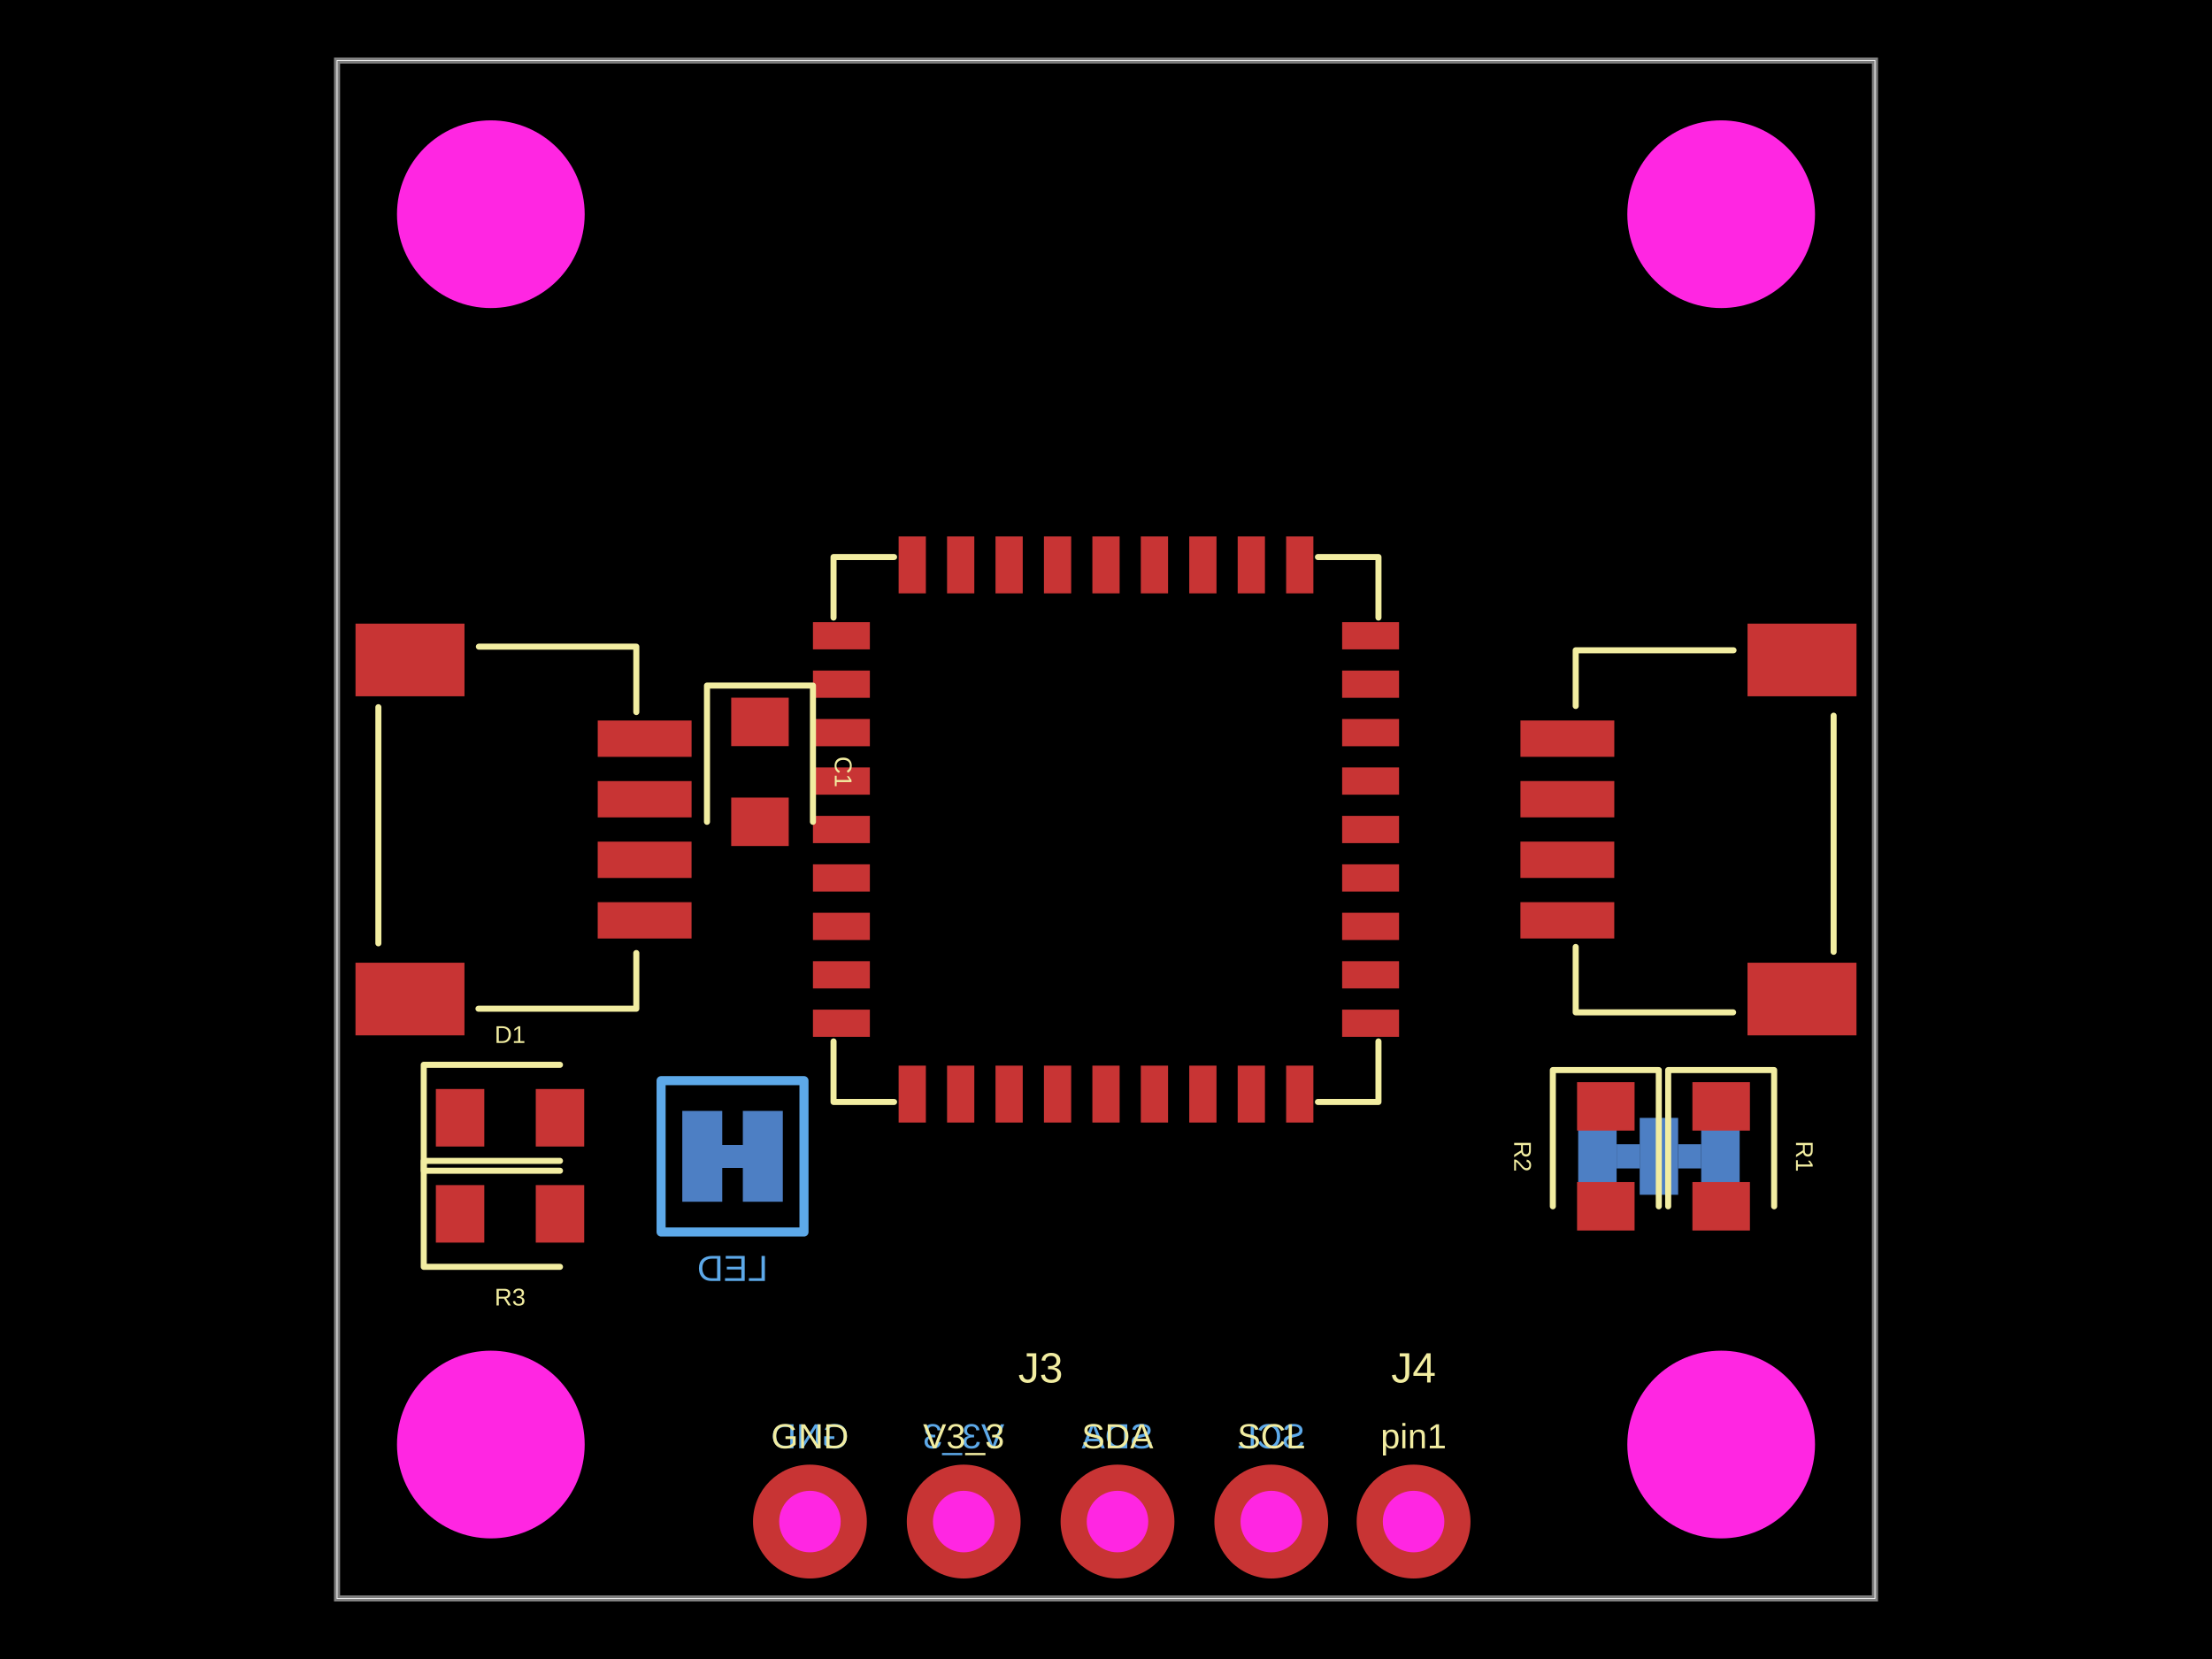
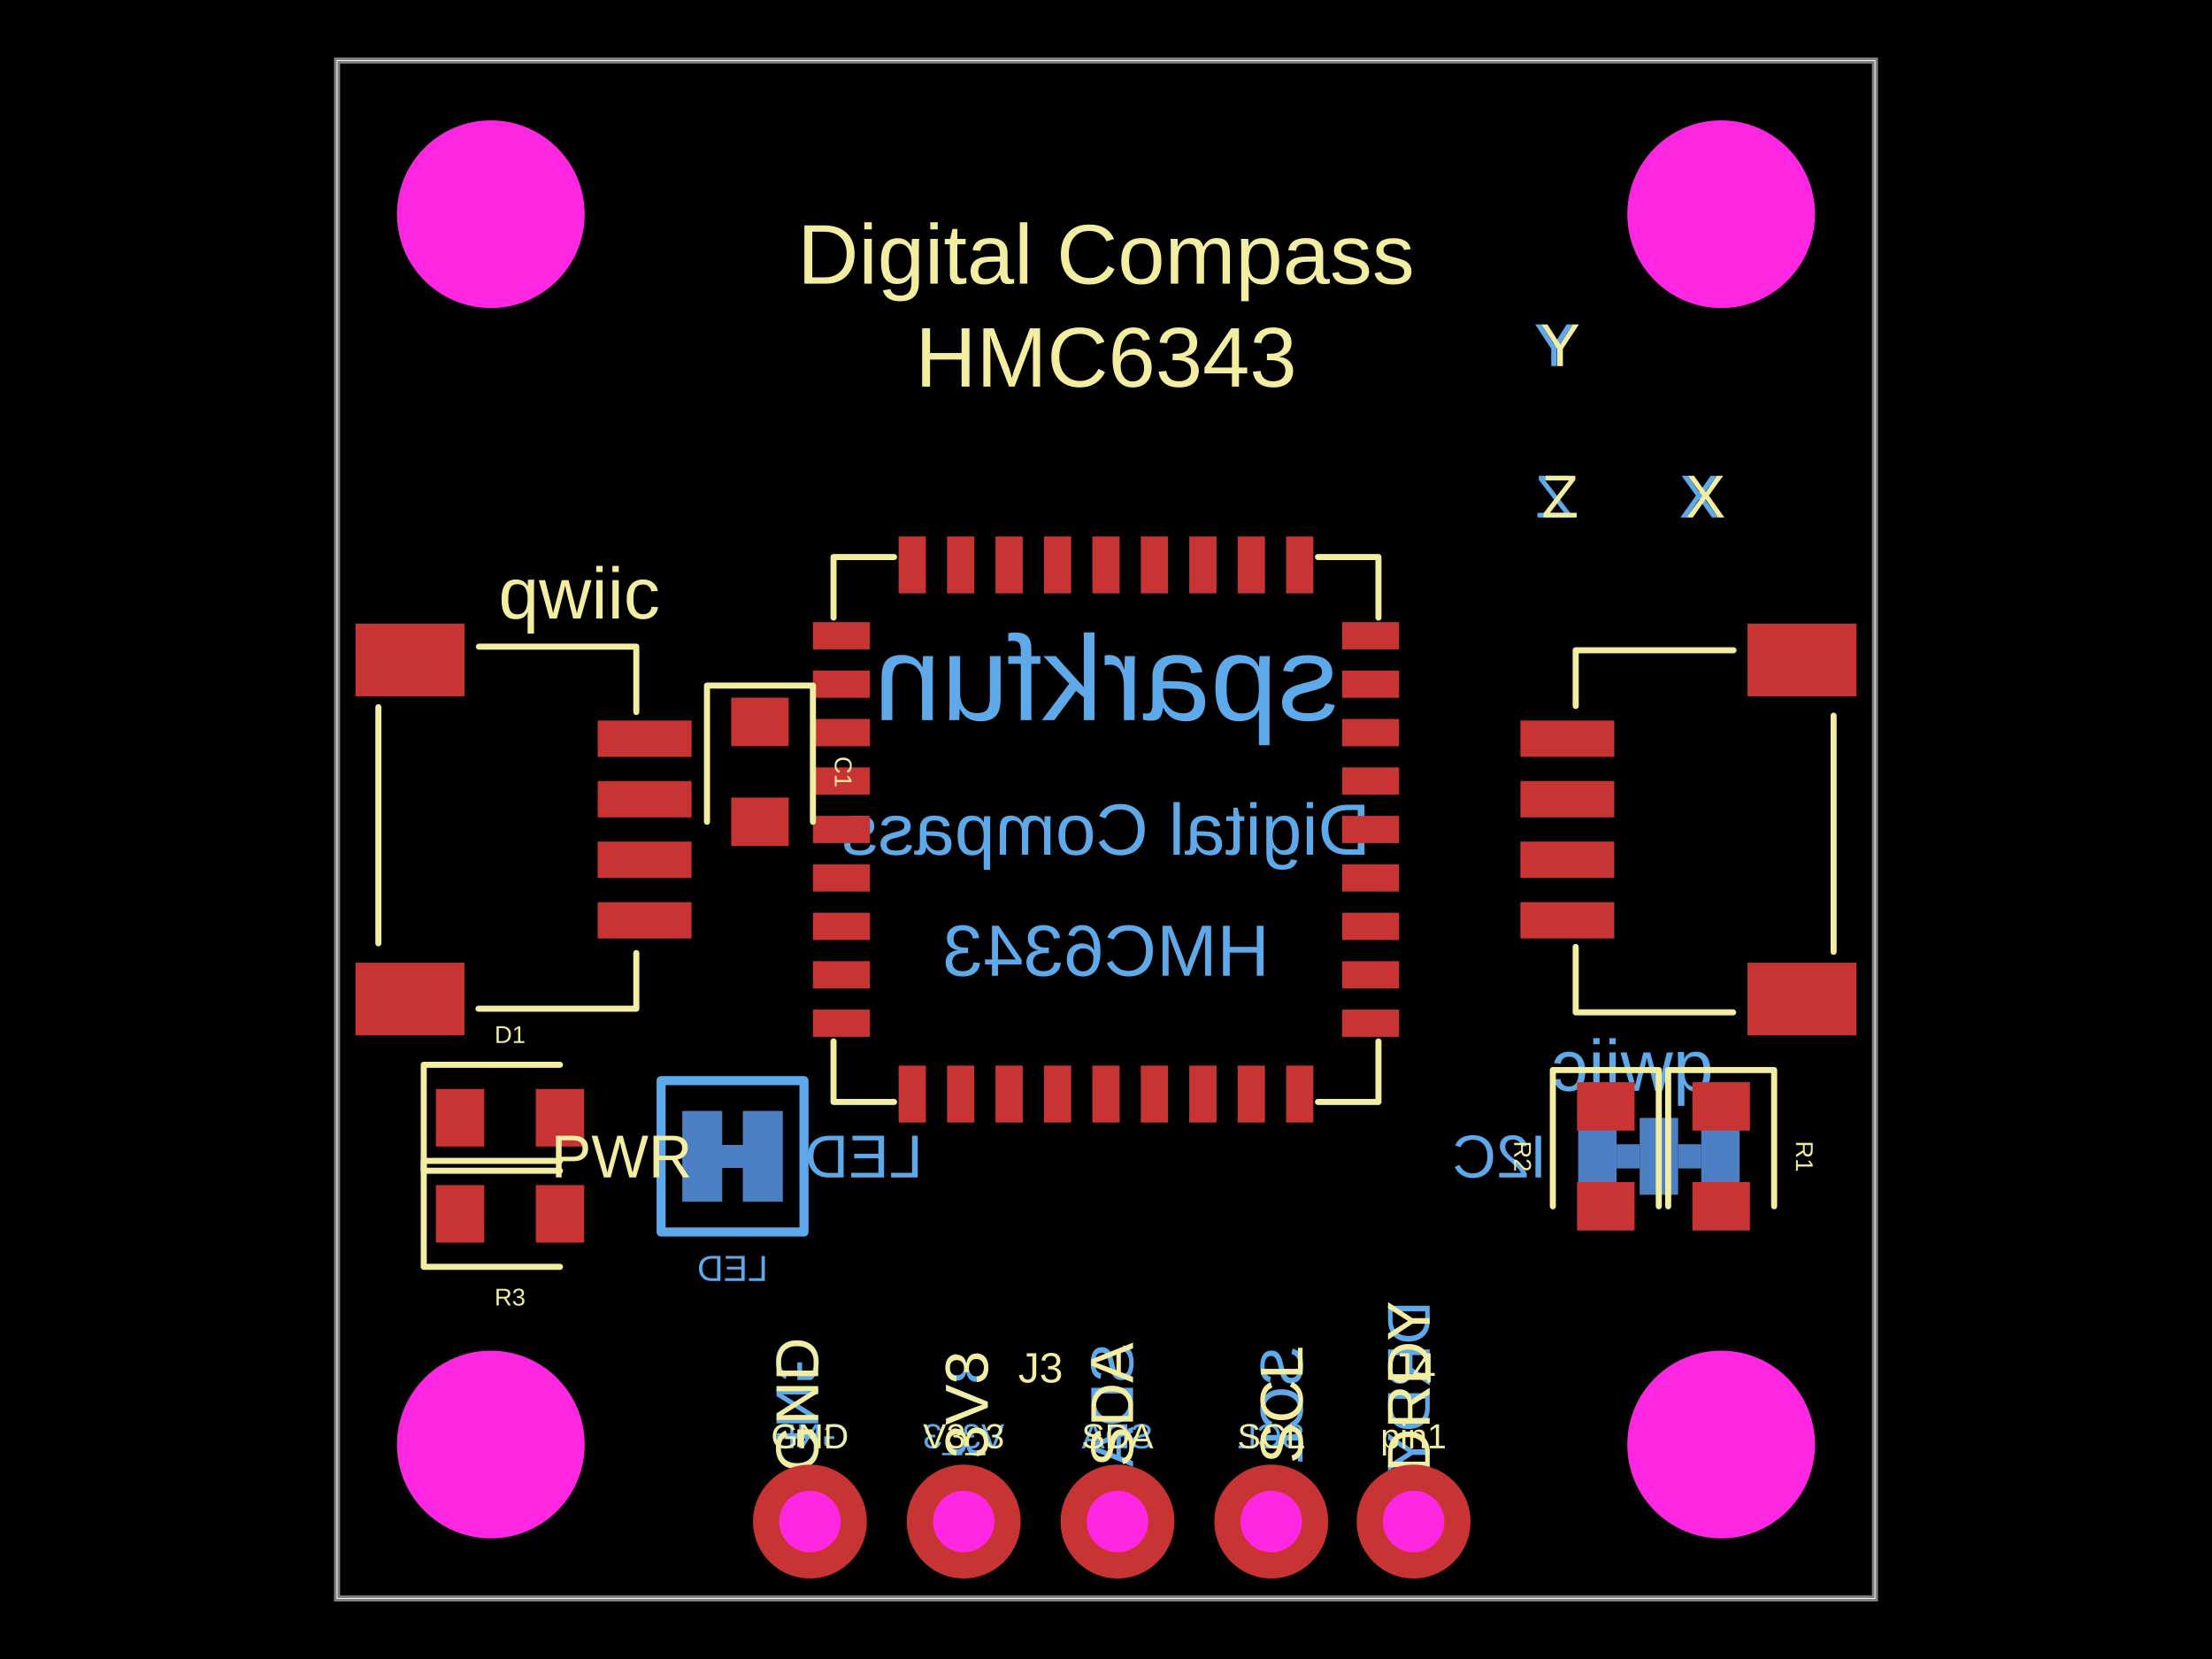
<svg xmlns="http://www.w3.org/2000/svg" width="800" height="600" data-software-used-string="@tscircuit/core@0.0.1015">
  <style />
  <rect class="boundary" x="0" y="0" fill="#000" width="800" height="600" data-type="pcb_background" data-pcb-layer="global" />
  <rect class="pcb-boundary" fill="none" stroke="#fff" stroke-width="0.3" x="121.898" y="21.898" width="556.204" height="556.204" data-type="pcb_boundary" data-pcb-layer="global" />
  <path class="pcb-board" d="M 121.898 578.102 L 678.102 578.102 L 678.102 21.898 L 121.898 21.898 Z" fill="none" stroke="rgba(255, 255, 255, 0.5)" stroke-width="2.19" data-type="pcb_board" data-pcb-layer="board" />
  <rect class="pcb-pad" fill="rgb(77, 127, 196)" x="615.266" y="404.299" width="13.905" height="27.81" data-type="pcb_smtpad" data-pcb-layer="bottom" />
  <rect class="pcb-pad" fill="rgb(77, 127, 196)" x="593.018" y="404.299" width="13.905" height="27.81" data-type="pcb_smtpad" data-pcb-layer="bottom" />
  <rect class="pcb-pad" fill="rgb(77, 127, 196)" x="570.77" y="404.299" width="13.905" height="27.81" data-type="pcb_smtpad" data-pcb-layer="bottom" />
  <rect class="pcb-pad" fill="rgb(77, 127, 196)" x="606.923" y="413.825" width="8.343" height="8.759" data-type="pcb_smtpad" data-pcb-layer="bottom" />
  <rect class="pcb-pad" fill="rgb(77, 127, 196)" x="584.675" y="413.825" width="8.343" height="8.759" data-type="pcb_smtpad" data-pcb-layer="bottom" />
  <rect class="pcb-pad" fill="rgb(77, 127, 196)" x="246.759" y="401.781" width="14.453" height="32.847" data-type="pcb_smtpad" data-pcb-layer="bottom" />
  <rect class="pcb-pad" fill="rgb(77, 127, 196)" x="268.657" y="401.781" width="14.453" height="32.847" data-type="pcb_smtpad" data-pcb-layer="bottom" />
  <path class="pcb-trace" stroke="rgb(77, 127, 196)" fill="none" d="M 261.212 418.204 L 268.657 418.204" stroke-width="8.212" stroke-linecap="round" stroke-linejoin="round" shape-rendering="crispEdges" data-type="pcb_trace" data-pcb-layer="bottom" />
  <path class="pcb-silkscreen pcb-silkscreen-bottom" d="M 239.095 390.832 L 290.774 390.832 L 290.774 445.577 L 239.095 445.577 L 239.095 390.832 Z" fill="none" stroke="#5da9e9" stroke-width="3.285" stroke-linecap="round" stroke-linejoin="round" data-pcb-component-id="pcb_component_5" data-pcb-silkscreen-path-id="pcb_silkscreen_path_7" data-type="pcb_silkscreen_path" data-pcb-layer="bottom" />
  <text x="0" y="0" dx="0" dy="0" fill="#5da9e9" font-family="Arial, sans-serif" font-size="13.139" text-anchor="middle" dominant-baseline="central" transform="matrix(-1,0,0,1,264.9343,458.7153)" class="pcb-silkscreen-text pcb-silkscreen-bottom" data-pcb-silkscreen-text-id="pcb_component_5" stroke="none" data-type="pcb_silkscreen_text" data-pcb-layer="bottom">LED</text>
  <text x="0" y="0" dx="0" dy="0" fill="#5da9e9" font-family="Arial, sans-serif" font-size="12.613" text-anchor="middle" dominant-baseline="central" transform="matrix(-1,0,0,1,292.9197,519.4161)" class="pcb-silkscreen-text pcb-silkscreen-bottom" data-pcb-silkscreen-text-id="pcb_component_10" stroke="none" data-type="pcb_silkscreen_text" data-pcb-layer="bottom">GND</text>
  <text x="0" y="0" dx="0" dy="0" fill="#5da9e9" font-family="Arial, sans-serif" font-size="12.613" text-anchor="middle" dominant-baseline="central" transform="matrix(-1,0,0,1,348.5401,519.4161)" class="pcb-silkscreen-text pcb-silkscreen-bottom" data-pcb-silkscreen-text-id="pcb_component_10" stroke="none" data-type="pcb_silkscreen_text" data-pcb-layer="bottom">V3_3</text>
  <text x="0" y="0" dx="0" dy="0" fill="#5da9e9" font-family="Arial, sans-serif" font-size="12.613" text-anchor="middle" dominant-baseline="central" transform="matrix(-1,0,0,1,404.1606,519.4161)" class="pcb-silkscreen-text pcb-silkscreen-bottom" data-pcb-silkscreen-text-id="pcb_component_10" stroke="none" data-type="pcb_silkscreen_text" data-pcb-layer="bottom">SDA</text>
  <text x="0" y="0" dx="0" dy="0" fill="#5da9e9" font-family="Arial, sans-serif" font-size="12.613" text-anchor="middle" dominant-baseline="central" transform="matrix(-1,0,0,1,459.781,519.4161)" class="pcb-silkscreen-text pcb-silkscreen-bottom" data-pcb-silkscreen-text-id="pcb_component_10" stroke="none" data-type="pcb_silkscreen_text" data-pcb-layer="bottom">SCL</text>
+   <text x="0" y="0" dx="0" dy="0" fill="#5da9e9" font-family="Arial, sans-serif" font-size="43.796" text-anchor="middle" dominant-baseline="central" transform="matrix(-1,0,0,1,400,245.2555)" class="pcb-silkscreen-text pcb-silkscreen-bottom" data-pcb-silkscreen-text-id="null" stroke="none" data-type="pcb_silkscreen_text" data-pcb-layer="bottom">sparkfun</text>
+   <text x="0" y="0" dx="0" dy="0" fill="#5da9e9" font-family="Arial, sans-serif" font-size="26.277" text-anchor="middle" dominant-baseline="central" transform="matrix(-1,0,0,1,400,300)" class="pcb-silkscreen-text pcb-silkscreen-bottom" data-pcb-silkscreen-text-id="null" stroke="none" data-type="pcb_silkscreen_text" data-pcb-layer="bottom">Digital Compass</text>
+   <text x="0" y="0" dx="0" dy="0" fill="#5da9e9" font-family="Arial, sans-serif" font-size="26.277" text-anchor="middle" dominant-baseline="central" transform="matrix(-1,0,0,1,400,343.7956)" class="pcb-silkscreen-text pcb-silkscreen-bottom" data-pcb-silkscreen-text-id="null" stroke="none" data-type="pcb_silkscreen_text" data-pcb-layer="bottom">HMC6343</text>
+   <text x="0" y="0" dx="0" dy="0" fill="#5da9e9" font-family="Arial, sans-serif" font-size="21.898" text-anchor="middle" dominant-baseline="central" transform="matrix(-1,0,0,1,562.0438,124.8175)" class="pcb-silkscreen-text pcb-silkscreen-bottom" data-pcb-silkscreen-text-id="null" stroke="none" data-type="pcb_silkscreen_text" data-pcb-layer="bottom">Y</text>
+   <text x="0" y="0" dx="0" dy="0" fill="#5da9e9" font-family="Arial, sans-serif" font-size="21.898" text-anchor="middle" dominant-baseline="central" transform="matrix(-1,0,0,1,614.5985,179.562)" class="pcb-silkscreen-text pcb-silkscreen-bottom" data-pcb-silkscreen-text-id="null" stroke="none" data-type="pcb_silkscreen_text" data-pcb-layer="bottom">X</text>
+   <text x="0" y="0" dx="0" dy="0" fill="#5da9e9" font-family="Arial, sans-serif" font-size="21.898" text-anchor="middle" dominant-baseline="central" transform="matrix(-1,0,0,1,562.0438,179.562)" class="pcb-silkscreen-text pcb-silkscreen-bottom" data-pcb-silkscreen-text-id="null" stroke="none" data-type="pcb_silkscreen_text" data-pcb-layer="bottom">Z</text>
+   <text x="0" y="0" dx="0" dy="0" fill="#5da9e9" font-family="Arial, sans-serif" font-size="26.277" text-anchor="middle" dominant-baseline="central" transform="matrix(-1,0,0,1,590.5109,385.4015)" class="pcb-silkscreen-text pcb-silkscreen-bottom" data-pcb-silkscreen-text-id="null" stroke="none" data-type="pcb_silkscreen_text" data-pcb-layer="bottom">qwiic</text>
+   <text x="0" y="0" dx="0" dy="0" fill="#5da9e9" font-family="Arial, sans-serif" font-size="21.898" text-anchor="middle" dominant-baseline="central" transform="matrix(-1,0,0,1,312.4088,418.2482)" class="pcb-silkscreen-text pcb-silkscreen-bottom" data-pcb-silkscreen-text-id="null" stroke="none" data-type="pcb_silkscreen_text" data-pcb-layer="bottom">LED</text>
+   <text x="0" y="0" dx="0" dy="0" fill="#5da9e9" font-family="Arial, sans-serif" font-size="21.898" text-anchor="middle" dominant-baseline="central" transform="matrix(-1,0,0,1,542.3358,418.2482)" class="pcb-silkscreen-text pcb-silkscreen-bottom" data-pcb-silkscreen-text-id="null" stroke="none" data-type="pcb_silkscreen_text" data-pcb-layer="bottom">I2C</text>
+   <text x="0" y="0" dx="0" dy="0" fill="#5da9e9" font-family="Arial, sans-serif" font-size="21.898" text-anchor="middle" dominant-baseline="central" transform="matrix(-6.123233995736766e-17,1,1,6.123233995736766e-17,288.3212,508.0292)" class="pcb-silkscreen-text pcb-silkscreen-bottom" data-pcb-silkscreen-text-id="null" stroke="none" data-type="pcb_silkscreen_text" data-pcb-layer="bottom">GND</text>
+   <text x="0" y="0" dx="0" dy="0" fill="#5da9e9" font-family="Arial, sans-serif" font-size="21.898" text-anchor="middle" dominant-baseline="central" transform="matrix(-6.123233995736766e-17,1,1,6.123233995736766e-17,349.635,508.0292)" class="pcb-silkscreen-text pcb-silkscreen-bottom" data-pcb-silkscreen-text-id="null" stroke="none" data-type="pcb_silkscreen_text" data-pcb-layer="bottom">3V3</text>
+   <text x="0" y="0" dx="0" dy="0" fill="#5da9e9" font-family="Arial, sans-serif" font-size="21.898" text-anchor="middle" dominant-baseline="central" transform="matrix(-6.123233995736766e-17,1,1,6.123233995736766e-17,402.1898,508.0292)" class="pcb-silkscreen-text pcb-silkscreen-bottom" data-pcb-silkscreen-text-id="null" stroke="none" data-type="pcb_silkscreen_text" data-pcb-layer="bottom">SDA</text>
+   <text x="0" y="0" dx="0" dy="0" fill="#5da9e9" font-family="Arial, sans-serif" font-size="21.898" text-anchor="middle" dominant-baseline="central" transform="matrix(-6.123233995736766e-17,1,1,6.123233995736766e-17,463.5036,508.0292)" class="pcb-silkscreen-text pcb-silkscreen-bottom" data-pcb-silkscreen-text-id="null" stroke="none" data-type="pcb_silkscreen_text" data-pcb-layer="bottom">SCL</text>
+   <text x="0" y="0" dx="0" dy="0" fill="#5da9e9" font-family="Arial, sans-serif" font-size="21.898" text-anchor="middle" dominant-baseline="central" transform="matrix(-6.123233995736766e-17,1,1,6.123233995736766e-17,509.4891,501.4599)" class="pcb-silkscreen-text pcb-silkscreen-bottom" data-pcb-silkscreen-text-id="null" stroke="none" data-type="pcb_silkscreen_text" data-pcb-layer="bottom">DRDY</text>
  <rect class="pcb-pad" fill="rgb(200, 52, 52)" x="294.015" y="225" width="20.584" height="9.854" data-type="pcb_smtpad" data-pcb-layer="top" />
  <rect class="pcb-pad" fill="rgb(200, 52, 52)" x="294.015" y="242.518" width="20.584" height="9.854" data-type="pcb_smtpad" data-pcb-layer="top" />
  <rect class="pcb-pad" fill="rgb(200, 52, 52)" x="294.015" y="260.036" width="20.584" height="9.854" data-type="pcb_smtpad" data-pcb-layer="top" />
  <rect class="pcb-pad" fill="rgb(200, 52, 52)" x="294.015" y="277.555" width="20.584" height="9.854" data-type="pcb_smtpad" data-pcb-layer="top" />
  <rect class="pcb-pad" fill="rgb(200, 52, 52)" x="294.015" y="295.073" width="20.584" height="9.854" data-type="pcb_smtpad" data-pcb-layer="top" />
  <rect class="pcb-pad" fill="rgb(200, 52, 52)" x="294.015" y="312.591" width="20.584" height="9.854" data-type="pcb_smtpad" data-pcb-layer="top" />
  <rect class="pcb-pad" fill="rgb(200, 52, 52)" x="294.015" y="330.109" width="20.584" height="9.854" data-type="pcb_smtpad" data-pcb-layer="top" />
  <rect class="pcb-pad" fill="rgb(200, 52, 52)" x="294.015" y="347.628" width="20.584" height="9.854" data-type="pcb_smtpad" data-pcb-layer="top" />
  <rect class="pcb-pad" fill="rgb(200, 52, 52)" x="294.015" y="365.146" width="20.584" height="9.854" data-type="pcb_smtpad" data-pcb-layer="top" />
  <rect class="pcb-pad" fill="rgb(200, 52, 52)" x="325" y="385.401" width="9.854" height="20.584" data-type="pcb_smtpad" data-pcb-layer="top" />
  <rect class="pcb-pad" fill="rgb(200, 52, 52)" x="342.518" y="385.401" width="9.854" height="20.584" data-type="pcb_smtpad" data-pcb-layer="top" />
  <rect class="pcb-pad" fill="rgb(200, 52, 52)" x="360.036" y="385.401" width="9.854" height="20.584" data-type="pcb_smtpad" data-pcb-layer="top" />
  <rect class="pcb-pad" fill="rgb(200, 52, 52)" x="377.555" y="385.401" width="9.854" height="20.584" data-type="pcb_smtpad" data-pcb-layer="top" />
  <rect class="pcb-pad" fill="rgb(200, 52, 52)" x="395.073" y="385.401" width="9.854" height="20.584" data-type="pcb_smtpad" data-pcb-layer="top" />
  <rect class="pcb-pad" fill="rgb(200, 52, 52)" x="412.591" y="385.401" width="9.854" height="20.584" data-type="pcb_smtpad" data-pcb-layer="top" />
  <rect class="pcb-pad" fill="rgb(200, 52, 52)" x="430.109" y="385.401" width="9.854" height="20.584" data-type="pcb_smtpad" data-pcb-layer="top" />
  <rect class="pcb-pad" fill="rgb(200, 52, 52)" x="447.628" y="385.401" width="9.854" height="20.584" data-type="pcb_smtpad" data-pcb-layer="top" />
  <rect class="pcb-pad" fill="rgb(200, 52, 52)" x="465.146" y="385.401" width="9.854" height="20.584" data-type="pcb_smtpad" data-pcb-layer="top" />
  <rect class="pcb-pad" fill="rgb(200, 52, 52)" x="485.401" y="365.146" width="20.584" height="9.854" data-type="pcb_smtpad" data-pcb-layer="top" />
  <rect class="pcb-pad" fill="rgb(200, 52, 52)" x="485.401" y="347.628" width="20.584" height="9.854" data-type="pcb_smtpad" data-pcb-layer="top" />
  <rect class="pcb-pad" fill="rgb(200, 52, 52)" x="485.401" y="330.109" width="20.584" height="9.854" data-type="pcb_smtpad" data-pcb-layer="top" />
  <rect class="pcb-pad" fill="rgb(200, 52, 52)" x="485.401" y="312.591" width="20.584" height="9.854" data-type="pcb_smtpad" data-pcb-layer="top" />
  <rect class="pcb-pad" fill="rgb(200, 52, 52)" x="485.401" y="295.073" width="20.584" height="9.854" data-type="pcb_smtpad" data-pcb-layer="top" />
  <rect class="pcb-pad" fill="rgb(200, 52, 52)" x="485.401" y="277.555" width="20.584" height="9.854" data-type="pcb_smtpad" data-pcb-layer="top" />
  <rect class="pcb-pad" fill="rgb(200, 52, 52)" x="485.401" y="260.036" width="20.584" height="9.854" data-type="pcb_smtpad" data-pcb-layer="top" />
  <rect class="pcb-pad" fill="rgb(200, 52, 52)" x="485.401" y="242.518" width="20.584" height="9.854" data-type="pcb_smtpad" data-pcb-layer="top" />
  <rect class="pcb-pad" fill="rgb(200, 52, 52)" x="485.401" y="225" width="20.584" height="9.854" data-type="pcb_smtpad" data-pcb-layer="top" />
  <rect class="pcb-pad" fill="rgb(200, 52, 52)" x="465.146" y="194.015" width="9.854" height="20.584" data-type="pcb_smtpad" data-pcb-layer="top" />
  <rect class="pcb-pad" fill="rgb(200, 52, 52)" x="447.628" y="194.015" width="9.854" height="20.584" data-type="pcb_smtpad" data-pcb-layer="top" />
  <rect class="pcb-pad" fill="rgb(200, 52, 52)" x="430.109" y="194.015" width="9.854" height="20.584" data-type="pcb_smtpad" data-pcb-layer="top" />
  <rect class="pcb-pad" fill="rgb(200, 52, 52)" x="412.591" y="194.015" width="9.854" height="20.584" data-type="pcb_smtpad" data-pcb-layer="top" />
  <rect class="pcb-pad" fill="rgb(200, 52, 52)" x="395.073" y="194.015" width="9.854" height="20.584" data-type="pcb_smtpad" data-pcb-layer="top" />
  <rect class="pcb-pad" fill="rgb(200, 52, 52)" x="377.555" y="194.015" width="9.854" height="20.584" data-type="pcb_smtpad" data-pcb-layer="top" />
  <rect class="pcb-pad" fill="rgb(200, 52, 52)" x="360.036" y="194.015" width="9.854" height="20.584" data-type="pcb_smtpad" data-pcb-layer="top" />
  <rect class="pcb-pad" fill="rgb(200, 52, 52)" x="342.518" y="194.015" width="9.854" height="20.584" data-type="pcb_smtpad" data-pcb-layer="top" />
  <rect class="pcb-pad" fill="rgb(200, 52, 52)" x="325" y="194.015" width="9.854" height="20.584" data-type="pcb_smtpad" data-pcb-layer="top" />
  <rect class="pcb-pad" fill="rgb(200, 52, 52)" x="264.453" y="252.328" width="20.803" height="17.518" data-type="pcb_smtpad" data-pcb-layer="top" />
  <rect class="pcb-pad" fill="rgb(200, 52, 52)" x="264.453" y="288.46" width="20.803" height="17.518" data-type="pcb_smtpad" data-pcb-layer="top" />
  <rect class="pcb-pad" fill="rgb(200, 52, 52)" x="570.365" y="391.38" width="20.803" height="17.518" data-type="pcb_smtpad" data-pcb-layer="top" />
  <rect class="pcb-pad" fill="rgb(200, 52, 52)" x="570.365" y="427.511" width="20.803" height="17.518" data-type="pcb_smtpad" data-pcb-layer="top" />
  <rect class="pcb-pad" fill="rgb(200, 52, 52)" x="612.08" y="391.38" width="20.803" height="17.518" data-type="pcb_smtpad" data-pcb-layer="top" />
  <rect class="pcb-pad" fill="rgb(200, 52, 52)" x="612.08" y="427.511" width="20.803" height="17.518" data-type="pcb_smtpad" data-pcb-layer="top" />
  <rect class="pcb-pad" fill="rgb(200, 52, 52)" x="157.635" y="428.606" width="17.518" height="20.803" data-type="pcb_smtpad" data-pcb-layer="top" />
  <rect class="pcb-pad" fill="rgb(200, 52, 52)" x="193.766" y="428.606" width="17.518" height="20.803" data-type="pcb_smtpad" data-pcb-layer="top" />
  <rect class="pcb-pad" fill="rgb(200, 52, 52)" x="157.635" y="393.854" width="17.518" height="20.803" data-type="pcb_smtpad" data-pcb-layer="top" />
  <rect class="pcb-pad" fill="rgb(200, 52, 52)" x="193.766" y="393.854" width="17.518" height="20.803" data-type="pcb_smtpad" data-pcb-layer="top" />
  <rect class="pcb-pad" fill="rgb(200, 52, 52)" x="549.879" y="304.377" width="33.942" height="13.139" data-type="pcb_smtpad" data-pcb-layer="top" />
  <rect class="pcb-pad" fill="rgb(200, 52, 52)" x="549.879" y="326.275" width="33.942" height="13.139" data-type="pcb_smtpad" data-pcb-layer="top" />
  <rect class="pcb-pad" fill="rgb(200, 52, 52)" x="549.89" y="260.576" width="33.942" height="13.139" data-type="pcb_smtpad" data-pcb-layer="top" />
  <rect class="pcb-pad" fill="rgb(200, 52, 52)" x="549.89" y="282.473" width="33.942" height="13.139" data-type="pcb_smtpad" data-pcb-layer="top" />
  <rect class="pcb-pad" fill="rgb(200, 52, 52)" x="632.008" y="348.177" width="39.416" height="26.277" data-type="pcb_smtpad" data-pcb-layer="top" />
  <rect class="pcb-pad" fill="rgb(200, 52, 52)" x="632.019" y="225.545" width="39.416" height="26.277" data-type="pcb_smtpad" data-pcb-layer="top" />
  <rect class="pcb-pad" fill="rgb(200, 52, 52)" x="216.179" y="282.485" width="33.942" height="13.139" data-type="pcb_smtpad" data-pcb-layer="top" />
  <rect class="pcb-pad" fill="rgb(200, 52, 52)" x="216.179" y="260.587" width="33.942" height="13.139" data-type="pcb_smtpad" data-pcb-layer="top" />
  <rect class="pcb-pad" fill="rgb(200, 52, 52)" x="216.168" y="326.286" width="33.942" height="13.139" data-type="pcb_smtpad" data-pcb-layer="top" />
  <rect class="pcb-pad" fill="rgb(200, 52, 52)" x="216.168" y="304.388" width="33.942" height="13.139" data-type="pcb_smtpad" data-pcb-layer="top" />
  <rect class="pcb-pad" fill="rgb(200, 52, 52)" x="128.576" y="225.545" width="39.416" height="26.277" data-type="pcb_smtpad" data-pcb-layer="top" />
  <rect class="pcb-pad" fill="rgb(200, 52, 52)" x="128.565" y="348.177" width="39.416" height="26.277" data-type="pcb_smtpad" data-pcb-layer="top" />
  <path class="pcb-silkscreen pcb-silkscreen-top" d="M 301.46 223.358 L 301.46 201.46 L 323.358 201.46" fill="none" stroke="#f2eda1" stroke-width="2.19" stroke-linecap="round" stroke-linejoin="round" data-pcb-component-id="pcb_component_0" data-pcb-silkscreen-path-id="pcb_silkscreen_path_0" data-type="pcb_silkscreen_path" data-pcb-layer="top" />
  <path class="pcb-silkscreen pcb-silkscreen-top" d="M 498.54 223.358 L 498.54 201.46 L 476.642 201.46" fill="none" stroke="#f2eda1" stroke-width="2.19" stroke-linecap="round" stroke-linejoin="round" data-pcb-component-id="pcb_component_0" data-pcb-silkscreen-path-id="pcb_silkscreen_path_1" data-type="pcb_silkscreen_path" data-pcb-layer="top" />
  <path class="pcb-silkscreen pcb-silkscreen-top" d="M 498.54 376.642 L 498.54 398.54 L 476.642 398.54" fill="none" stroke="#f2eda1" stroke-width="2.19" stroke-linecap="round" stroke-linejoin="round" data-pcb-component-id="pcb_component_0" data-pcb-silkscreen-path-id="pcb_silkscreen_path_2" data-type="pcb_silkscreen_path" data-pcb-layer="top" />
  <path class="pcb-silkscreen pcb-silkscreen-top" d="M 301.46 376.642 L 301.46 398.54 L 323.358 398.54" fill="none" stroke="#f2eda1" stroke-width="2.19" stroke-linecap="round" stroke-linejoin="round" data-pcb-component-id="pcb_component_0" data-pcb-silkscreen-path-id="pcb_silkscreen_path_3" data-type="pcb_silkscreen_path" data-pcb-layer="top" />
  <path class="pcb-silkscreen pcb-silkscreen-top" d="M 294.015 297.219 L 294.015 247.949 L 255.693 247.949 L 255.693 297.219" fill="none" stroke="#f2eda1" stroke-width="2.19" stroke-linecap="round" stroke-linejoin="round" data-pcb-component-id="pcb_component_1" data-pcb-silkscreen-path-id="pcb_silkscreen_path_4" data-type="pcb_silkscreen_path" data-pcb-layer="top" />
  <text x="0" y="0" dx="0" dy="0" fill="#f2eda1" font-family="Arial, sans-serif" font-size="8.759" text-anchor="middle" dominant-baseline="central" transform="matrix(-1.8369701987210297e-16,1,-1,-1.8369701987210297e-16,304.9635,279.1533)" class="pcb-silkscreen-text pcb-silkscreen-top" data-pcb-silkscreen-text-id="pcb_component_1" stroke="none" data-type="pcb_silkscreen_text" data-pcb-layer="top">C1</text>
  <path class="pcb-silkscreen pcb-silkscreen-top" d="M 599.927 436.27 L 599.927 387 L 561.606 387 L 561.606 436.27" fill="none" stroke="#f2eda1" stroke-width="2.19" stroke-linecap="round" stroke-linejoin="round" data-pcb-component-id="pcb_component_3" data-pcb-silkscreen-path-id="pcb_silkscreen_path_5" data-type="pcb_silkscreen_path" data-pcb-layer="top" />
  <text x="0" y="0" dx="0" dy="0" fill="#f2eda1" font-family="Arial, sans-serif" font-size="8.759" text-anchor="middle" dominant-baseline="central" transform="matrix(-1.8369701987210297e-16,1,-1,-1.8369701987210297e-16,550.6569,418.2044)" class="pcb-silkscreen-text pcb-silkscreen-top" data-pcb-silkscreen-text-id="pcb_component_3" stroke="none" data-type="pcb_silkscreen_text" data-pcb-layer="top">R2</text>
  <path class="pcb-silkscreen pcb-silkscreen-top" d="M 641.642 436.27 L 641.642 387 L 603.321 387 L 603.321 436.27" fill="none" stroke="#f2eda1" stroke-width="2.19" stroke-linecap="round" stroke-linejoin="round" data-pcb-component-id="pcb_component_4" data-pcb-silkscreen-path-id="pcb_silkscreen_path_6" data-type="pcb_silkscreen_path" data-pcb-layer="top" />
  <text x="0" y="0" dx="0" dy="0" fill="#f2eda1" font-family="Arial, sans-serif" font-size="8.759" text-anchor="middle" dominant-baseline="central" transform="matrix(-1.8369701987210297e-16,1,-1,-1.8369701987210297e-16,652.5912,418.2044)" class="pcb-silkscreen-text pcb-silkscreen-top" data-pcb-silkscreen-text-id="pcb_component_4" stroke="none" data-type="pcb_silkscreen_text" data-pcb-layer="top">R1</text>
  <path class="pcb-silkscreen pcb-silkscreen-top" d="M 202.526 419.847 L 153.255 419.847 L 153.255 458.168 L 202.526 458.168" fill="none" stroke="#f2eda1" stroke-width="2.19" stroke-linecap="round" stroke-linejoin="round" data-pcb-component-id="pcb_component_6" data-pcb-silkscreen-path-id="pcb_silkscreen_path_8" data-type="pcb_silkscreen_path" data-pcb-layer="top" />
  <text x="0" y="0" dx="0" dy="0" fill="#f2eda1" font-family="Arial, sans-serif" font-size="8.759" text-anchor="middle" dominant-baseline="central" transform="matrix(1,0,0,1,184.4599,469.1168)" class="pcb-silkscreen-text pcb-silkscreen-top" data-pcb-silkscreen-text-id="pcb_component_6" stroke="none" data-type="pcb_silkscreen_text" data-pcb-layer="top">R3</text>
  <path class="pcb-silkscreen pcb-silkscreen-top" d="M 202.526 385.095 L 153.255 385.095 L 153.255 423.416 L 202.526 423.416" fill="none" stroke="#f2eda1" stroke-width="2.19" stroke-linecap="round" stroke-linejoin="round" data-pcb-component-id="pcb_component_7" data-pcb-silkscreen-path-id="pcb_silkscreen_path_9" data-type="pcb_silkscreen_path" data-pcb-layer="top" />
  <text x="0" y="0" dx="0" dy="0" fill="#f2eda1" font-family="Arial, sans-serif" font-size="8.759" text-anchor="middle" dominant-baseline="central" transform="matrix(1,0,0,1,184.4599,374.146)" class="pcb-silkscreen-text pcb-silkscreen-top" data-pcb-silkscreen-text-id="pcb_component_7" stroke="none" data-type="pcb_silkscreen_text" data-pcb-layer="top">D1</text>
  <path class="pcb-silkscreen pcb-silkscreen-top" d="M 663.156 344.233 L 663.156 258.832" fill="none" stroke="#f2eda1" stroke-width="2.19" stroke-linecap="round" stroke-linejoin="round" data-pcb-component-id="pcb_component_8" data-pcb-silkscreen-path-id="pcb_silkscreen_path_10" data-type="pcb_silkscreen_path" data-pcb-layer="top" />
  <path class="pcb-silkscreen pcb-silkscreen-top" d="M 569.873 342.482 L 569.873 366.13 L 626.806 366.13" fill="none" stroke="#f2eda1" stroke-width="2.19" stroke-linecap="round" stroke-linejoin="round" data-pcb-component-id="pcb_component_8" data-pcb-silkscreen-path-id="pcb_silkscreen_path_11" data-type="pcb_silkscreen_path" data-pcb-layer="top" />
  <path class="pcb-silkscreen pcb-silkscreen-top" d="M 569.873 255.328 L 569.873 235.182 L 626.956 235.182" fill="none" stroke="#f2eda1" stroke-width="2.19" stroke-linecap="round" stroke-linejoin="round" data-pcb-component-id="pcb_component_8" data-pcb-silkscreen-path-id="pcb_silkscreen_path_12" data-type="pcb_silkscreen_path" data-pcb-layer="top" />
  <path class="pcb-silkscreen pcb-silkscreen-top" d="M 136.844 255.767 L 136.844 341.168" fill="none" stroke="#f2eda1" stroke-width="2.19" stroke-linecap="round" stroke-linejoin="round" data-pcb-component-id="pcb_component_9" data-pcb-silkscreen-path-id="pcb_silkscreen_path_13" data-type="pcb_silkscreen_path" data-pcb-layer="top" />
  <path class="pcb-silkscreen pcb-silkscreen-top" d="M 230.127 257.518 L 230.127 233.87 L 173.194 233.87" fill="none" stroke="#f2eda1" stroke-width="2.19" stroke-linecap="round" stroke-linejoin="round" data-pcb-component-id="pcb_component_9" data-pcb-silkscreen-path-id="pcb_silkscreen_path_14" data-type="pcb_silkscreen_path" data-pcb-layer="top" />
  <path class="pcb-silkscreen pcb-silkscreen-top" d="M 230.127 344.672 L 230.127 364.818 L 173.044 364.818" fill="none" stroke="#f2eda1" stroke-width="2.19" stroke-linecap="round" stroke-linejoin="round" data-pcb-component-id="pcb_component_9" data-pcb-silkscreen-path-id="pcb_silkscreen_path_15" data-type="pcb_silkscreen_path" data-pcb-layer="top" />
  <text x="0" y="0" dx="0" dy="0" fill="#f2eda1" font-family="Arial, sans-serif" font-size="12.613" text-anchor="middle" dominant-baseline="central" transform="matrix(1,0,0,1,292.9197,519.4161)" class="pcb-silkscreen-text pcb-silkscreen-top" data-pcb-silkscreen-text-id="pcb_component_10" stroke="none" data-type="pcb_silkscreen_text" data-pcb-layer="top">GND</text>
  <text x="0" y="0" dx="0" dy="0" fill="#f2eda1" font-family="Arial, sans-serif" font-size="12.613" text-anchor="middle" dominant-baseline="central" transform="matrix(1,0,0,1,348.5401,519.4161)" class="pcb-silkscreen-text pcb-silkscreen-top" data-pcb-silkscreen-text-id="pcb_component_10" stroke="none" data-type="pcb_silkscreen_text" data-pcb-layer="top">V3_3</text>
  <text x="0" y="0" dx="0" dy="0" fill="#f2eda1" font-family="Arial, sans-serif" font-size="12.613" text-anchor="middle" dominant-baseline="central" transform="matrix(1,0,0,1,404.1606,519.4161)" class="pcb-silkscreen-text pcb-silkscreen-top" data-pcb-silkscreen-text-id="pcb_component_10" stroke="none" data-type="pcb_silkscreen_text" data-pcb-layer="top">SDA</text>
  <text x="0" y="0" dx="0" dy="0" fill="#f2eda1" font-family="Arial, sans-serif" font-size="12.613" text-anchor="middle" dominant-baseline="central" transform="matrix(1,0,0,1,459.781,519.4161)" class="pcb-silkscreen-text pcb-silkscreen-top" data-pcb-silkscreen-text-id="pcb_component_10" stroke="none" data-type="pcb_silkscreen_text" data-pcb-layer="top">SCL</text>
  <text x="0" y="0" dx="0" dy="0" fill="#f2eda1" font-family="Arial, sans-serif" font-size="15.328" text-anchor="middle" dominant-baseline="central" transform="matrix(1,0,0,1,376.3504,494.6715)" class="pcb-silkscreen-text pcb-silkscreen-top" data-pcb-silkscreen-text-id="pcb_component_10" stroke="none" data-type="pcb_silkscreen_text" data-pcb-layer="top">J3</text>
  <text x="0" y="0" dx="0" dy="0" fill="#f2eda1" font-family="Arial, sans-serif" font-size="12.613" text-anchor="middle" dominant-baseline="central" transform="matrix(1,0,0,1,511.2409,519.4161)" class="pcb-silkscreen-text pcb-silkscreen-top" data-pcb-silkscreen-text-id="pcb_component_11" stroke="none" data-type="pcb_silkscreen_text" data-pcb-layer="top">pin1</text>
  <text x="0" y="0" dx="0" dy="0" fill="#f2eda1" font-family="Arial, sans-serif" font-size="15.328" text-anchor="middle" dominant-baseline="central" transform="matrix(1,0,0,1,511.2409,494.6715)" class="pcb-silkscreen-text pcb-silkscreen-top" data-pcb-silkscreen-text-id="pcb_component_11" stroke="none" data-type="pcb_silkscreen_text" data-pcb-layer="top">J4</text>
+   <text x="0" y="0" dx="0" dy="0" fill="#f2eda1" font-family="Arial, sans-serif" font-size="30.657" text-anchor="middle" dominant-baseline="central" transform="matrix(1,0,0,1,400,91.9708)" class="pcb-silkscreen-text pcb-silkscreen-top" data-pcb-silkscreen-text-id="null" stroke="none" data-type="pcb_silkscreen_text" data-pcb-layer="top">Digital Compass</text>
+   <text x="0" y="0" dx="0" dy="0" fill="#f2eda1" font-family="Arial, sans-serif" font-size="30.657" text-anchor="middle" dominant-baseline="central" transform="matrix(1,0,0,1,400,129.1971)" class="pcb-silkscreen-text pcb-silkscreen-top" data-pcb-silkscreen-text-id="null" stroke="none" data-type="pcb_silkscreen_text" data-pcb-layer="top">HMC6343</text>
+   <text x="0" y="0" dx="0" dy="0" fill="#f2eda1" font-family="Arial, sans-serif" font-size="21.898" text-anchor="middle" dominant-baseline="central" transform="matrix(1,0,0,1,564.2336,124.8175)" class="pcb-silkscreen-text pcb-silkscreen-top" data-pcb-silkscreen-text-id="null" stroke="none" data-type="pcb_silkscreen_text" data-pcb-layer="top">Y</text>
+   <text x="0" y="0" dx="0" dy="0" fill="#f2eda1" font-family="Arial, sans-serif" font-size="21.898" text-anchor="middle" dominant-baseline="central" transform="matrix(1,0,0,1,616.7883,179.562)" class="pcb-silkscreen-text pcb-silkscreen-top" data-pcb-silkscreen-text-id="null" stroke="none" data-type="pcb_silkscreen_text" data-pcb-layer="top">X</text>
+   <text x="0" y="0" dx="0" dy="0" fill="#f2eda1" font-family="Arial, sans-serif" font-size="21.898" text-anchor="middle" dominant-baseline="central" transform="matrix(1,0,0,1,564.2336,179.562)" class="pcb-silkscreen-text pcb-silkscreen-top" data-pcb-silkscreen-text-id="null" stroke="none" data-type="pcb_silkscreen_text" data-pcb-layer="top">Z</text>
+   <text x="0" y="0" dx="0" dy="0" fill="#f2eda1" font-family="Arial, sans-serif" font-size="26.277" text-anchor="middle" dominant-baseline="central" transform="matrix(1,0,0,1,209.4891,214.5985)" class="pcb-silkscreen-text pcb-silkscreen-top" data-pcb-silkscreen-text-id="null" stroke="none" data-type="pcb_silkscreen_text" data-pcb-layer="top">qwiic</text>
+   <text x="0" y="0" dx="0" dy="0" fill="#f2eda1" font-family="Arial, sans-serif" font-size="21.898" text-anchor="middle" dominant-baseline="central" transform="matrix(1,0,0,1,224.8175,418.2482)" class="pcb-silkscreen-text pcb-silkscreen-top" data-pcb-silkscreen-text-id="null" stroke="none" data-type="pcb_silkscreen_text" data-pcb-layer="top">PWR</text>
+   <text x="0" y="0" dx="0" dy="0" fill="#f2eda1" font-family="Arial, sans-serif" font-size="21.898" text-anchor="middle" dominant-baseline="central" transform="matrix(6.123233995736766e-17,-1,1,6.123233995736766e-17,288.3212,508.0292)" class="pcb-silkscreen-text pcb-silkscreen-top" data-pcb-silkscreen-text-id="null" stroke="none" data-type="pcb_silkscreen_text" data-pcb-layer="top">GND</text>
+   <text x="0" y="0" dx="0" dy="0" fill="#f2eda1" font-family="Arial, sans-serif" font-size="21.898" text-anchor="middle" dominant-baseline="central" transform="matrix(6.123233995736766e-17,-1,1,6.123233995736766e-17,349.635,508.0292)" class="pcb-silkscreen-text pcb-silkscreen-top" data-pcb-silkscreen-text-id="null" stroke="none" data-type="pcb_silkscreen_text" data-pcb-layer="top">3V3</text>
+   <text x="0" y="0" dx="0" dy="0" fill="#f2eda1" font-family="Arial, sans-serif" font-size="21.898" text-anchor="middle" dominant-baseline="central" transform="matrix(6.123233995736766e-17,-1,1,6.123233995736766e-17,402.1898,508.0292)" class="pcb-silkscreen-text pcb-silkscreen-top" data-pcb-silkscreen-text-id="null" stroke="none" data-type="pcb_silkscreen_text" data-pcb-layer="top">SDA</text>
+   <text x="0" y="0" dx="0" dy="0" fill="#f2eda1" font-family="Arial, sans-serif" font-size="21.898" text-anchor="middle" dominant-baseline="central" transform="matrix(6.123233995736766e-17,-1,1,6.123233995736766e-17,463.5036,508.0292)" class="pcb-silkscreen-text pcb-silkscreen-top" data-pcb-silkscreen-text-id="null" stroke="none" data-type="pcb_silkscreen_text" data-pcb-layer="top">SCL</text>
+   <text x="0" y="0" dx="0" dy="0" fill="#f2eda1" font-family="Arial, sans-serif" font-size="21.898" text-anchor="middle" dominant-baseline="central" transform="matrix(6.123233995736766e-17,-1,1,6.123233995736766e-17,509.4891,501.4599)" class="pcb-silkscreen-text pcb-silkscreen-top" data-pcb-silkscreen-text-id="null" stroke="none" data-type="pcb_silkscreen_text" data-pcb-layer="top">DRDY</text>
  <g data-type="pcb_plated_hole" data-pcb-layer="through">
    <circle class="pcb-hole-outer" fill="rgb(200, 52, 52)" cx="292.92" cy="550.292" r="20.584" data-type="pcb_plated_hole" data-pcb-layer="top" />
    <circle class="pcb-hole-inner" fill="#FF26E2" cx="292.92" cy="550.292" r="11.124" data-type="pcb_plated_hole_drill" data-pcb-layer="drill" />
  </g>
  <g data-type="pcb_plated_hole" data-pcb-layer="through">
    <circle class="pcb-hole-outer" fill="rgb(200, 52, 52)" cx="348.54" cy="550.292" r="20.584" data-type="pcb_plated_hole" data-pcb-layer="top" />
    <circle class="pcb-hole-inner" fill="#FF26E2" cx="348.54" cy="550.292" r="11.124" data-type="pcb_plated_hole_drill" data-pcb-layer="drill" />
  </g>
  <g data-type="pcb_plated_hole" data-pcb-layer="through">
    <circle class="pcb-hole-outer" fill="rgb(200, 52, 52)" cx="404.161" cy="550.292" r="20.584" data-type="pcb_plated_hole" data-pcb-layer="top" />
    <circle class="pcb-hole-inner" fill="#FF26E2" cx="404.161" cy="550.292" r="11.124" data-type="pcb_plated_hole_drill" data-pcb-layer="drill" />
  </g>
  <g data-type="pcb_plated_hole" data-pcb-layer="through">
    <circle class="pcb-hole-outer" fill="rgb(200, 52, 52)" cx="459.781" cy="550.292" r="20.584" data-type="pcb_plated_hole" data-pcb-layer="top" />
    <circle class="pcb-hole-inner" fill="#FF26E2" cx="459.781" cy="550.292" r="11.124" data-type="pcb_plated_hole_drill" data-pcb-layer="drill" />
  </g>
  <g data-type="pcb_plated_hole" data-pcb-layer="through">
    <circle class="pcb-hole-outer" fill="rgb(200, 52, 52)" cx="511.241" cy="550.292" r="20.584" data-type="pcb_plated_hole" data-pcb-layer="top" />
    <circle class="pcb-hole-inner" fill="#FF26E2" cx="511.241" cy="550.292" r="11.124" data-type="pcb_plated_hole_drill" data-pcb-layer="drill" />
  </g>
  <circle class="pcb-hole" cx="177.518" cy="77.474" r="33.942" fill="#FF26E2" data-type="pcb_hole" data-pcb-layer="drill" />
  <circle class="pcb-hole" cx="622.482" cy="77.474" r="33.942" fill="#FF26E2" data-type="pcb_hole" data-pcb-layer="drill" />
  <circle class="pcb-hole" cx="177.518" cy="522.438" r="33.942" fill="#FF26E2" data-type="pcb_hole" data-pcb-layer="drill" />
  <circle class="pcb-hole" cx="622.482" cy="522.438" r="33.942" fill="#FF26E2" data-type="pcb_hole" data-pcb-layer="drill" />
</svg>
